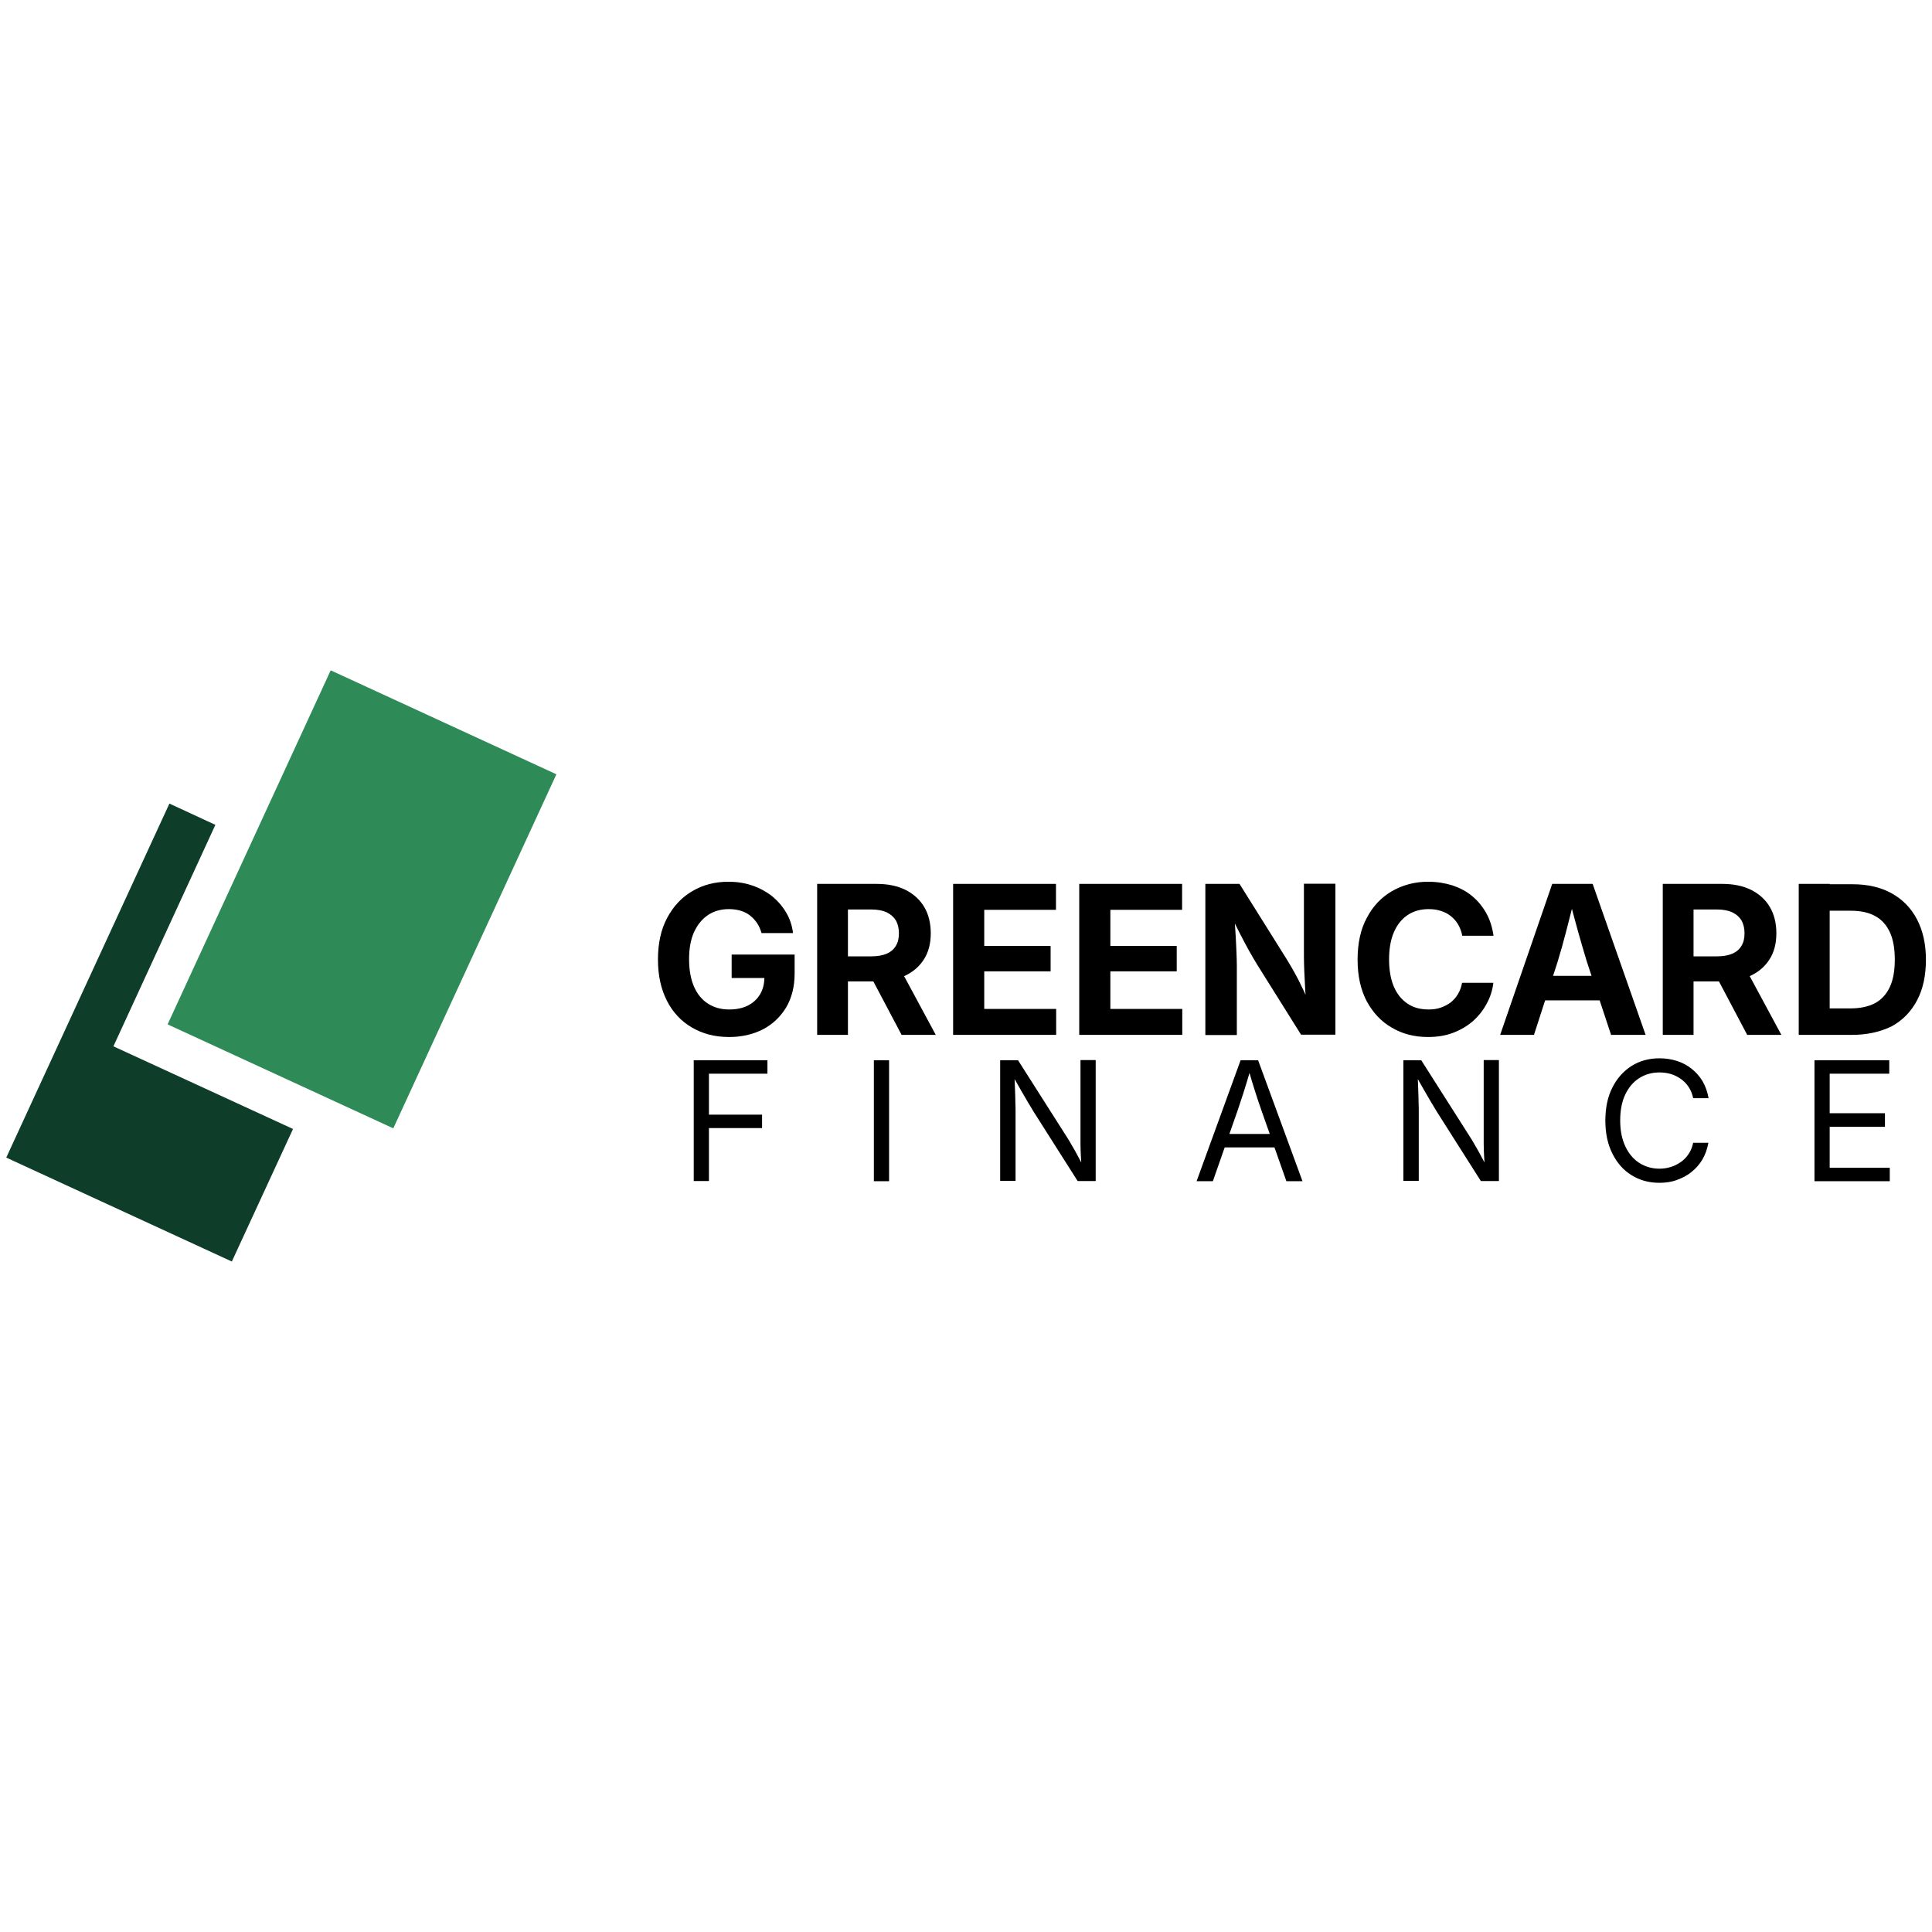
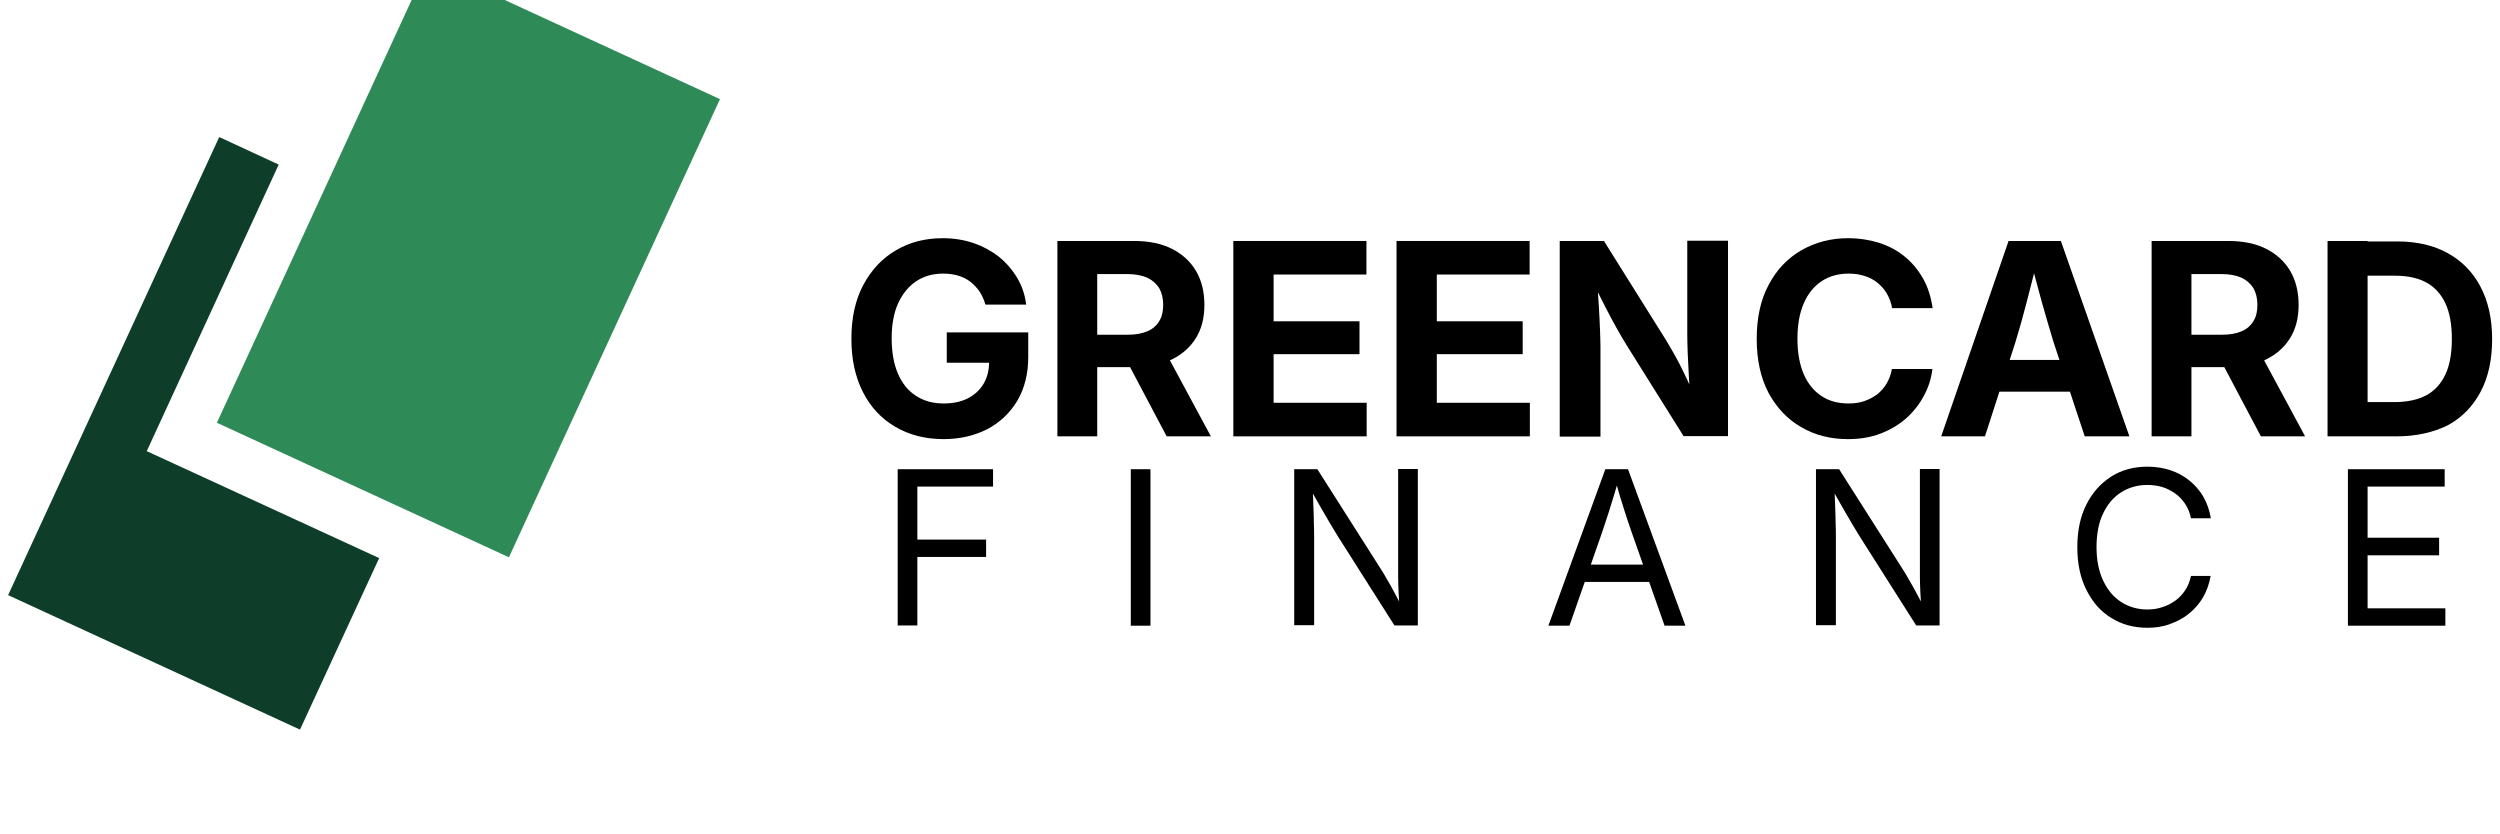
- <svg xmlns="http://www.w3.org/2000/svg" version="1.1" id="Layer_1" x="0px" y="0px" viewBox="0 0 1080 1080" style="enable-background:new 0 0 1080 1080;" xml:space="preserve">
+ <svg xmlns="http://www.w3.org/2000/svg" version="1.1" id="Layer_1" x="0px" y="0px" viewBox="0 390 1080 360" style="enable-background:new 0 0 1080 1080;" xml:space="preserve">
  <style type="text/css">
	.st0{fill:#0E3E29;}
	.st1{fill:#2E8B57;}
</style>
  <g>
    <g>
      <path d="M407.6,579.7c-7.9,0-14.8-1.8-20.8-5.3c-6-3.5-10.7-8.5-14-15c-3.3-6.5-5-14.1-5-23c0-9.1,1.7-16.9,5.2-23.4    c3.5-6.5,8.2-11.5,14.1-14.9c5.9-3.5,12.7-5.2,20.1-5.2c4.8,0,9.2,0.7,13.3,2.1c4.1,1.4,7.8,3.4,11,5.9c3.2,2.6,5.8,5.6,7.9,9.1    c2.1,3.5,3.4,7.4,3.9,11.6h-17.6c-0.6-2.1-1.4-3.9-2.5-5.6c-1.1-1.6-2.4-3-3.9-4.2c-1.5-1.2-3.3-2.1-5.3-2.7    c-2-0.6-4.2-0.9-6.6-0.9c-4.4,0-8.3,1.1-11.6,3.3c-3.3,2.2-5.9,5.4-7.8,9.5c-1.9,4.2-2.8,9.2-2.8,15.2c0,5.9,0.9,11,2.7,15.2    c1.8,4.2,4.4,7.4,7.8,9.6s7.3,3.3,11.9,3.3c4,0,7.5-0.7,10.5-2.2c2.9-1.5,5.2-3.6,6.8-6.3c1.6-2.7,2.4-5.9,2.4-9.6l3.7,0.5h-22    v-13.1h35.2v10.6c0,7.3-1.6,13.6-4.7,18.9c-3.2,5.3-7.5,9.4-13,12.3C421,578.2,414.7,579.7,407.6,579.7z" />
      <path d="M456.8,578.5v-84.4h33.1c6.4,0,11.8,1.1,16.4,3.4c4.5,2.3,8,5.5,10.4,9.6c2.4,4.1,3.6,9,3.6,14.6c0,5.6-1.2,10.4-3.7,14.4    c-2.5,4-6,7.1-10.6,9.3c-4.6,2.2-10.2,3.2-16.7,3.2h-22.3v-14h20.2c3.4,0,6.2-0.5,8.5-1.5c2.3-1,4-2.5,5.1-4.4    c1.2-1.9,1.7-4.3,1.7-7c0-2.8-0.6-5.2-1.7-7.2c-1.2-1.9-2.9-3.4-5.1-4.5c-2.3-1-5.1-1.6-8.6-1.6h-13.1v70.1H456.8z M504,578.5    l-20.3-38.4h18.7l20.7,38.4H504z" />
      <path d="M532.8,578.5v-84.4h57.5v14.5h-40.1v20.2h37.1V543h-37.1v21h40.2v14.5H532.8z" />
      <path d="M603.3,578.5v-84.4h57.5v14.5h-40.1v20.2h37.1V543h-37.1v21h40.2v14.5H603.3z" />
      <path d="M673.8,578.5v-84.4h19.1l26.8,42.8c1.2,2,2.5,4.2,3.9,6.7c1.4,2.5,2.8,5.2,4.2,8.2c1.5,3,2.9,6.3,4.3,9.9l-1.9,1    c-0.2-3-0.4-6.3-0.6-9.8c-0.2-3.5-0.3-6.8-0.5-10.1c-0.1-3.2-0.2-5.9-0.2-8v-40.8h17.6v84.4h-19.2l-24.3-38.8    c-1.6-2.6-3.2-5.3-4.7-8c-1.5-2.7-3.1-5.7-4.8-9c-1.7-3.3-3.6-7.2-5.9-11.6l2.4-0.5c0.2,4.1,0.4,8,0.7,11.8    c0.2,3.7,0.4,7.1,0.5,10.1c0.1,3,0.2,5.4,0.2,7.3v38.9H673.8z" />
      <path d="M798.3,579.7c-7.5,0-14.3-1.7-20.2-5.2c-6-3.4-10.6-8.4-14.1-14.8c-3.4-6.5-5.1-14.2-5.1-23.3c0-9.1,1.7-17,5.2-23.4    c3.4-6.5,8.1-11.4,14.1-14.9c6-3.4,12.7-5.2,20.1-5.2c4.8,0,9.3,0.7,13.5,2c4.2,1.4,7.9,3.3,11.1,6c3.2,2.6,5.8,5.8,7.9,9.5    c2.1,3.7,3.4,8,4.1,12.7h-17.5c-0.4-2.3-1.2-4.4-2.3-6.3c-1.1-1.9-2.5-3.4-4.1-4.7c-1.6-1.3-3.5-2.3-5.6-2.9c-2.1-0.7-4.3-1-6.8-1    c-4.5,0-8.4,1.1-11.7,3.3c-3.3,2.2-5.9,5.4-7.7,9.6c-1.8,4.2-2.7,9.2-2.7,15.2c0,6,0.9,11.1,2.7,15.3c1.8,4.2,4.4,7.3,7.7,9.5    c3.3,2.2,7.2,3.2,11.7,3.2c2.4,0,4.7-0.3,6.7-1c2.1-0.7,3.9-1.7,5.6-2.9c1.6-1.3,3-2.8,4.1-4.7c1.1-1.9,1.9-3.9,2.3-6.3h17.5    c-0.5,4.1-1.7,8-3.7,11.6c-1.9,3.6-4.4,6.8-7.6,9.7c-3.2,2.8-6.9,5-11.1,6.6C808.3,578.9,803.5,579.7,798.3,579.7z" />
      <path d="M838.6,578.5l29.1-84.4h22.6l29.6,84.4h-19.3l-13.5-40.8c-1.6-5.3-3.3-11-5-17.1c-1.7-6.1-3.5-12.9-5.4-20.3h4    c-1.9,7.4-3.6,14.1-5.2,20.3c-1.6,6.2-3.2,11.9-4.8,17.1l-13.2,40.8H838.6z M856.8,559.2v-13.7h44.9v13.7H856.8z" />
      <path d="M929.5,578.5v-84.4h33.1c6.4,0,11.8,1.1,16.4,3.4c4.5,2.3,8,5.5,10.4,9.6s3.6,9,3.6,14.6c0,5.6-1.2,10.4-3.7,14.4    c-2.5,4-6,7.1-10.6,9.3c-4.6,2.2-10.2,3.2-16.7,3.2h-22.3v-14h20.2c3.4,0,6.2-0.5,8.5-1.5c2.3-1,4-2.5,5.1-4.4    c1.2-1.9,1.7-4.3,1.7-7c0-2.8-0.6-5.2-1.7-7.2c-1.2-1.9-2.9-3.4-5.1-4.5c-2.3-1-5.1-1.6-8.6-1.6h-13.1v70.1H929.5z M976.7,578.5    l-20.3-38.4h18.7l20.7,38.4H976.7z" />
      <path d="M1022.8,494.1v84.4h-17.3v-84.4H1022.8z M1035.3,578.5h-21.9v-14.8h21c5.5,0,10.1-1,13.7-2.9c3.7-2,6.4-5,8.3-9    s2.8-9.2,2.8-15.4c0-6.2-0.9-11.3-2.8-15.4c-1.9-4-4.6-7-8.3-9c-3.7-2-8.2-2.9-13.7-2.9H1013v-14.8h22.6c8.5,0,15.8,1.7,21.9,5.1    c6.1,3.4,10.8,8.2,14.1,14.5c3.3,6.3,5,13.8,5,22.6c0,8.8-1.6,16.3-4.9,22.6c-3.3,6.3-8,11.2-14.2,14.6    C1051.2,576.8,1043.8,578.5,1035.3,578.5z" />
    </g>
    <g>
      <path d="M387.8,660.3v-67.6h41.2v7.5h-32.7v22.9h29.7v7.5h-29.7v29.6H387.8z" />
      <path d="M497,592.7v67.6h-8.5v-67.6H497z" />
      <path d="M559.1,660.3v-67.6h10l27.6,43.4c0.7,1.1,1.5,2.4,2.5,4.2c1,1.7,2.1,3.6,3.2,5.7c1.2,2.1,2.3,4.4,3.4,6.7l-1.1,0.4    c-0.2-2.4-0.4-4.7-0.5-7.1c-0.1-2.3-0.2-4.5-0.2-6.5c0-2,0-3.6,0-4.9v-42h8.5v67.6h-10.1l-24.5-38.6c-1-1.6-2.1-3.4-3.2-5.3    c-1.1-1.9-2.4-4.1-3.9-6.7c-1.5-2.6-3.2-5.7-5.3-9.3l1.5-0.5c0.2,3.4,0.3,6.5,0.4,9.3c0.1,2.8,0.2,5.3,0.2,7.4    c0.1,2.1,0.1,3.7,0.1,4.9v38.7H559.1z" />
      <path d="M668.9,660.3l24.6-67.6h9.8l24.8,67.6h-9L704.9,620c-0.9-2.5-1.9-5.6-3.1-9.3c-1.2-3.6-2.6-8.3-4.2-14h1.8    c-1.7,5.7-3.1,10.5-4.3,14.2c-1.2,3.7-2.2,6.8-3,9.1l-14.1,40.3H668.9z M681.4,641.4v-7.5h34.4v7.5H681.4z" />
      <path d="M784.5,660.3v-67.6h10l27.6,43.4c0.7,1.1,1.5,2.4,2.5,4.2c1,1.7,2.1,3.6,3.2,5.7c1.2,2.1,2.3,4.4,3.4,6.7l-1.1,0.4    c-0.2-2.4-0.4-4.7-0.5-7.1c-0.1-2.3-0.2-4.5-0.2-6.5c0-2,0-3.6,0-4.9v-42h8.5v67.6h-10.1l-24.5-38.6c-1-1.6-2.1-3.4-3.2-5.3    c-1.1-1.9-2.4-4.1-3.9-6.7c-1.5-2.6-3.2-5.7-5.3-9.3l1.5-0.5c0.2,3.4,0.3,6.5,0.4,9.3c0.1,2.8,0.2,5.3,0.2,7.4    c0.1,2.1,0.1,3.7,0.1,4.9v38.7H784.5z" />
      <path d="M927.7,661.2c-5.9,0-11.1-1.4-15.7-4.3c-4.6-2.8-8.1-6.9-10.7-12.1c-2.6-5.2-3.9-11.3-3.9-18.4c0-7.1,1.3-13.3,3.9-18.4    c2.6-5.2,6.2-9.2,10.7-12.1c4.6-2.9,9.8-4.3,15.7-4.3c3.4,0,6.7,0.5,9.8,1.5c3.1,1,5.8,2.5,8.2,4.4c2.4,1.9,4.5,4.3,6.1,7    c1.6,2.8,2.7,5.9,3.3,9.4h-8.6c-0.5-2.4-1.3-4.4-2.5-6.2c-1.2-1.8-2.6-3.3-4.3-4.5c-1.7-1.2-3.6-2.2-5.6-2.8    c-2-0.6-4.2-0.9-6.5-0.9c-4.2,0-8,1.1-11.3,3.2c-3.3,2.1-5.9,5.2-7.8,9.2c-1.9,4-2.8,8.9-2.8,14.5c0,5.7,1,10.5,2.9,14.5    c1.9,4,4.5,7.1,7.8,9.2c3.3,2.1,7.1,3.2,11.2,3.2c2.3,0,4.4-0.3,6.5-1c2-0.6,3.9-1.6,5.6-2.8c1.7-1.2,3.1-2.7,4.3-4.5    c1.2-1.8,2-3.8,2.5-6.2h8.5c-0.6,3.4-1.7,6.5-3.3,9.3c-1.6,2.7-3.7,5.1-6.1,7c-2.4,2-5.2,3.4-8.2,4.5    C934.5,660.7,931.2,661.2,927.7,661.2z" />
      <path d="M1014.3,660.3v-67.6h41.8v7.5h-33.3v22.1h30.9v7.6h-30.9v22.9h33.6v7.5H1014.3z" />
    </g>
    <g>
      <polygon class="st0" points="163.8,631.1 129.6,705.2 3.5,647.1 94.7,449.2 120.4,461.1 63.4,584.9   " />
      <rect x="93.4" y="433.3" transform="matrix(0.4184 -0.9083 0.9083 0.4184 -338.9543 476.176)" class="st1" width="217.9" height="138.9" />
    </g>
  </g>
</svg>
